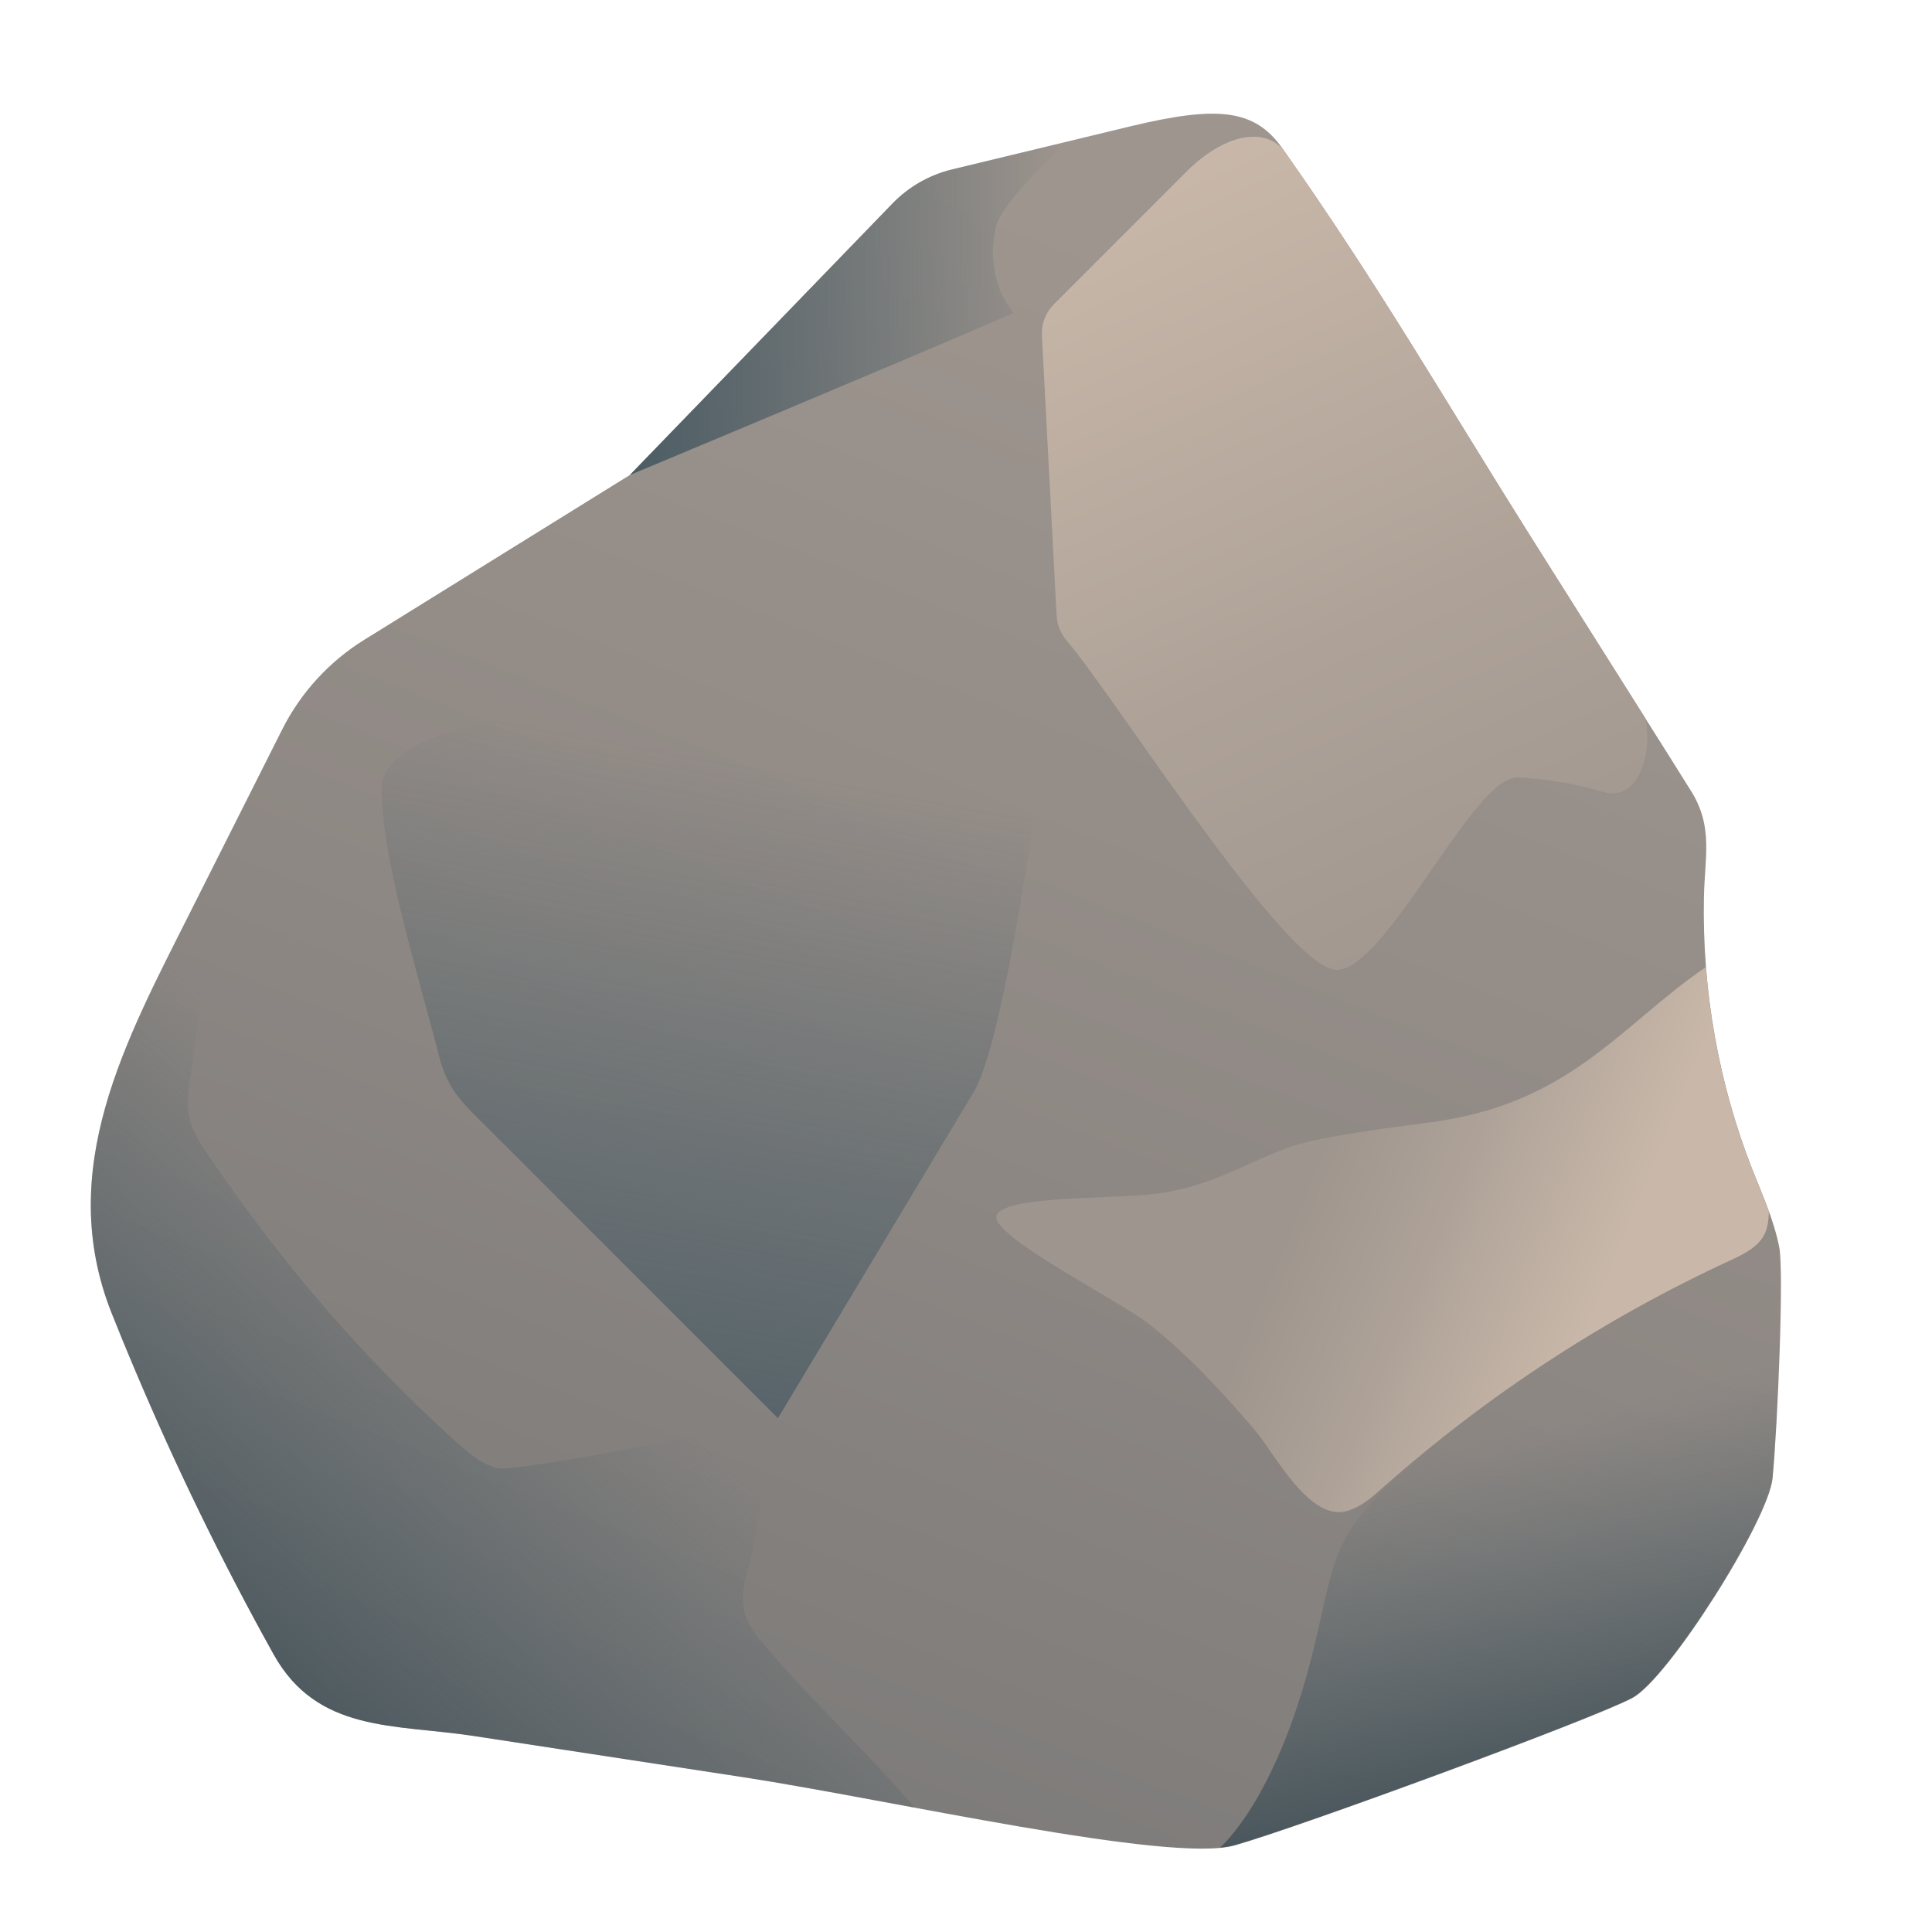
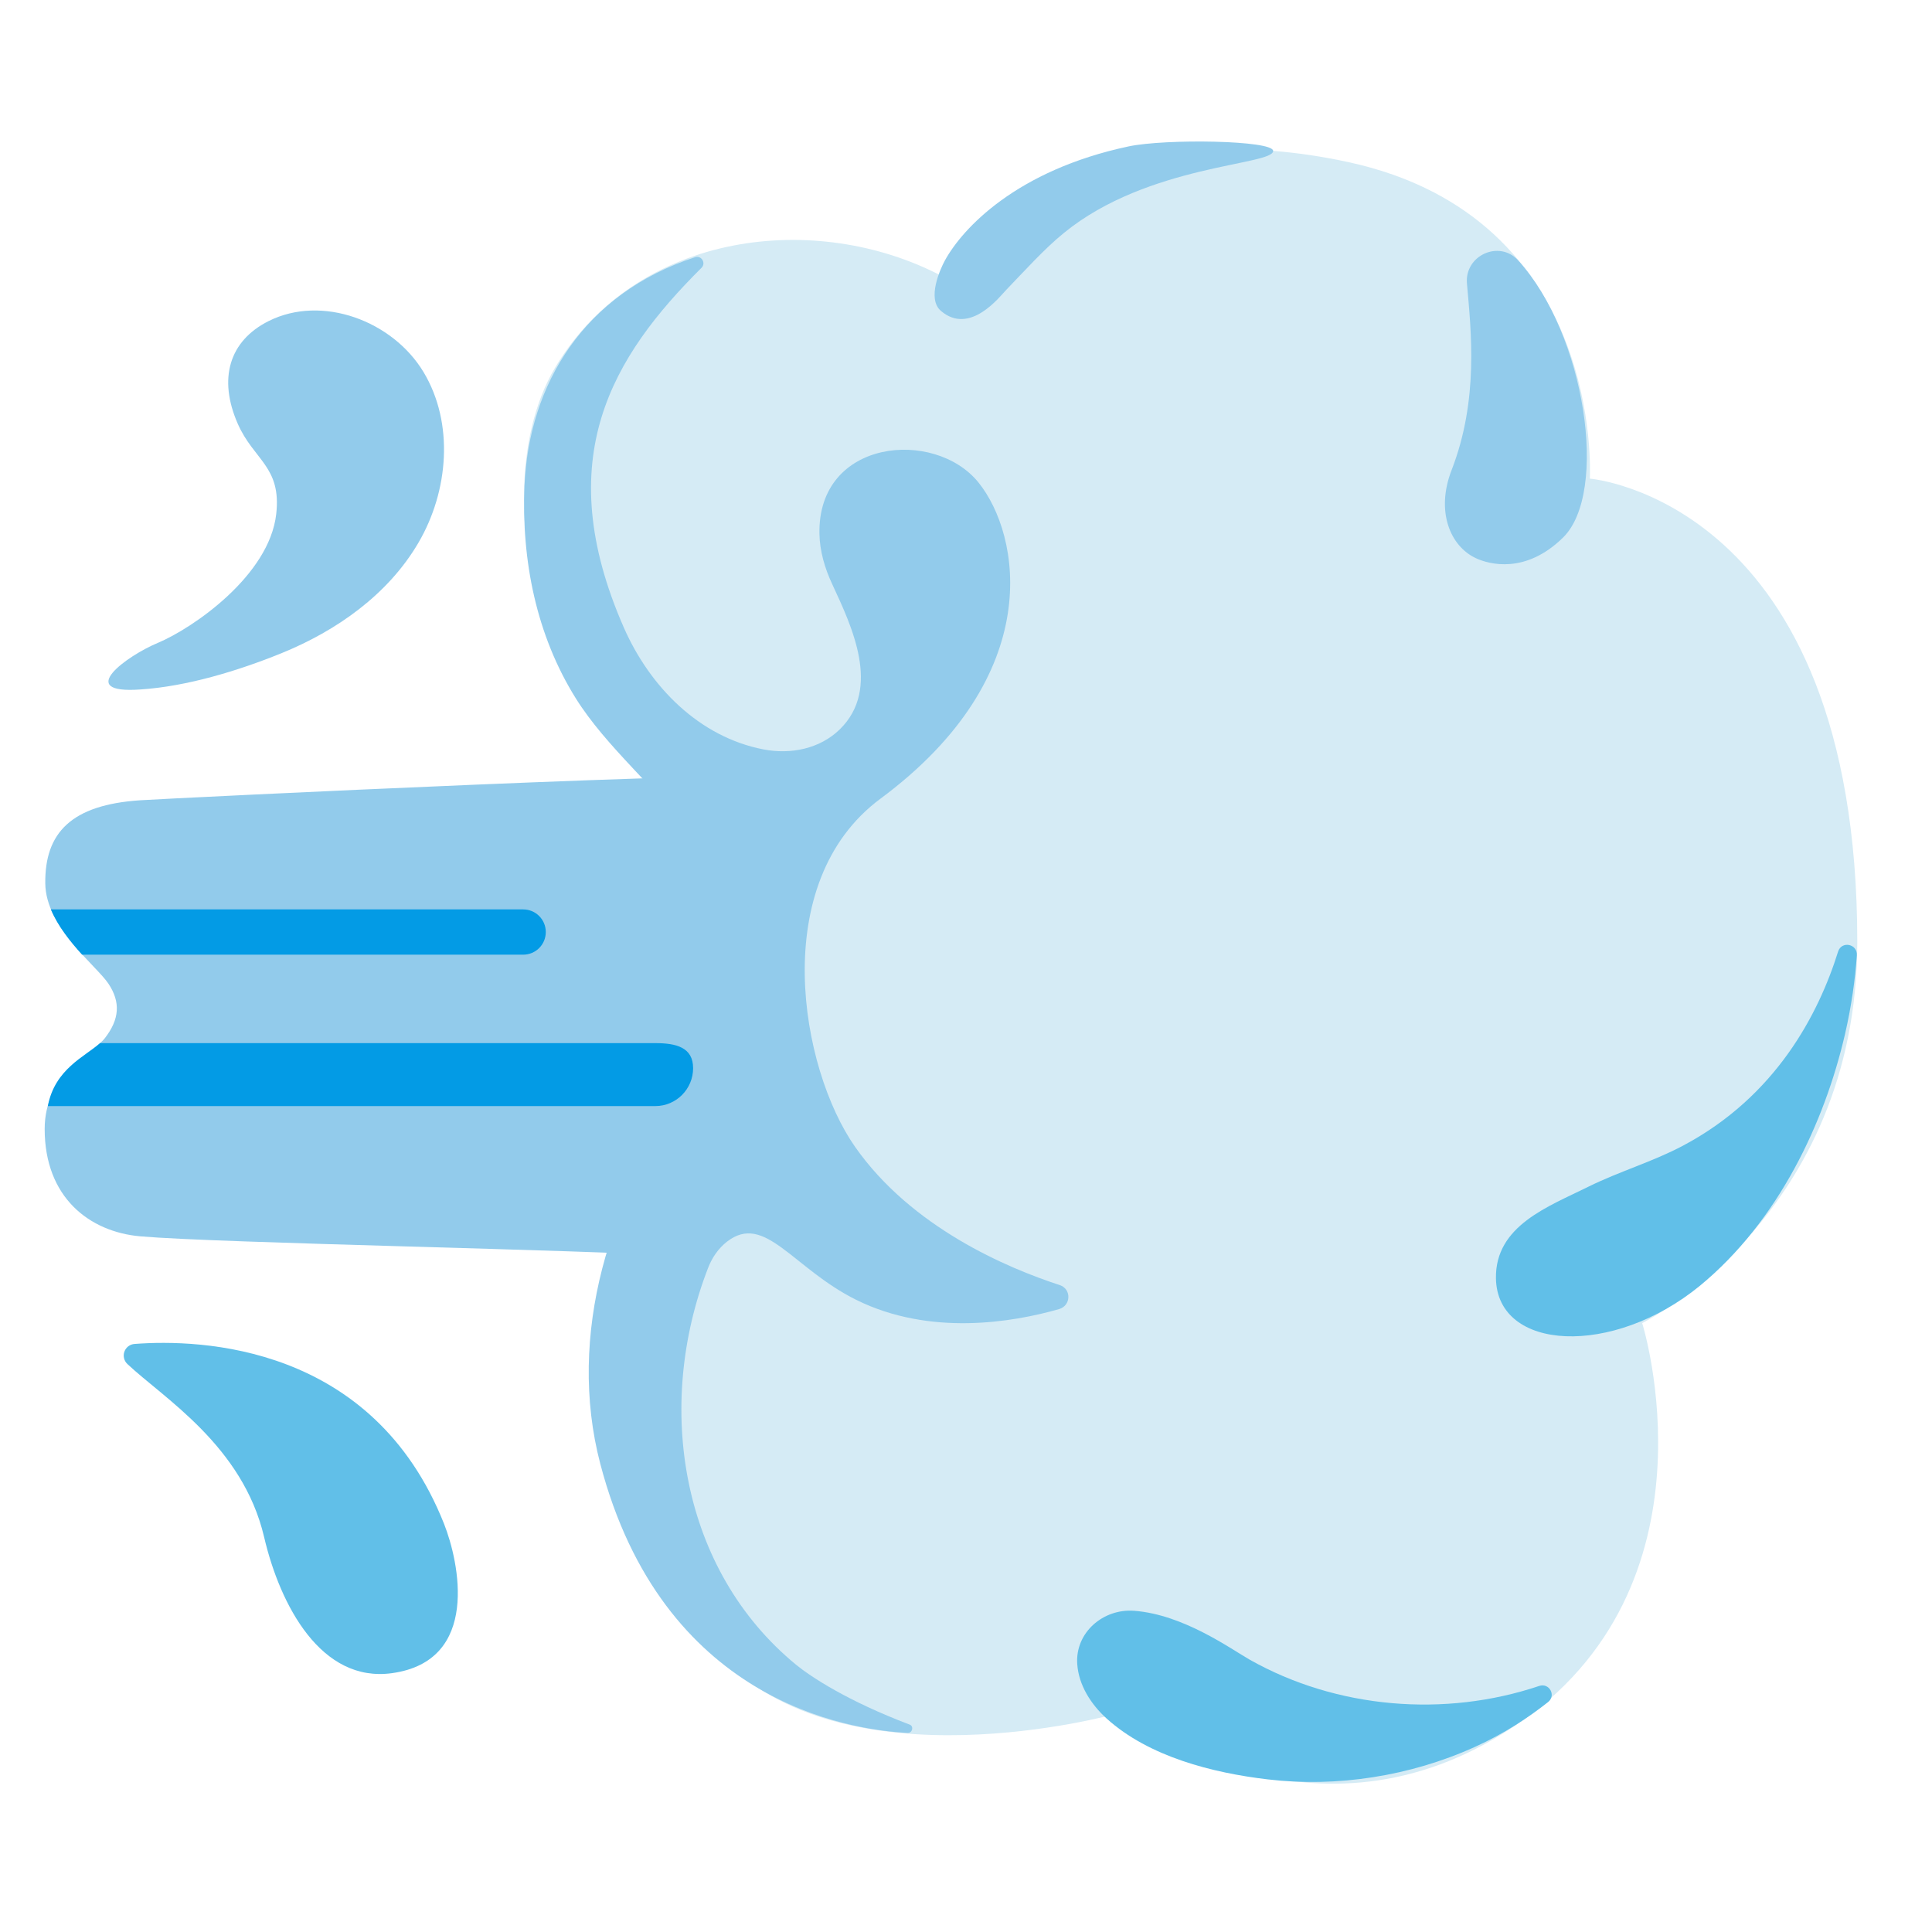
<svg xmlns="http://www.w3.org/2000/svg" xml:space="preserve" viewBox="0 0 128 128">
-   <linearGradient id="a" x1="87.616" x2="41.548" y1="21.04" y2="138.084" gradientUnits="userSpaceOnUse">
-     <stop offset="0" style="stop-color:#9e958e" />
-     <stop offset=".46" style="stop-color:#8e8884" />
-     <stop offset="1" style="stop-color:#757575" />
-   </linearGradient>
-   <path d="M8.93 90.74c-.53-1.25-1.04-2.5-1.54-3.75-3.77-9.51.96-18.09 5.18-26.49l6.12-12.16c1.23-2.45 3.12-4.51 5.44-5.95l17.6-10.92 17.39-17.98a8.15 8.15 0 0 1 3.97-2.27l11.84-2.86c5.73-1.37 8.19-1.15 10.04 1.48 6.41 9.1 10.7 16.59 16.41 25.66 3.11 4.94 10.29 16.29 10.74 17.04 1.38 2.32.82 4.26.77 6.92-.12 6.13.96 12.29 3.2 18 .67 1.7 1.44 3.38 1.79 5.17.32 1.61-.11 11.84-.44 15.3-.27 2.81-6.91 13.3-9.29 14.57-2.62 1.4-22.04 8.54-26.33 9.76s-22.89-3.03-32.55-4.51c-5.97-.91-11.95-1.83-17.92-2.74-5.18-.79-10.33-.19-13.23-5.42-3.41-6.12-6.47-12.41-9.19-18.85" style="fill:url(#a)" />
-   <linearGradient id="b" x1="8.859" x2="47.171" y1="120.137" y2="77.536" gradientUnits="userSpaceOnUse">
-     <stop offset="0" style="stop-color:#37474f" />
-     <stop offset=".612" style="stop-color:#42565f;stop-opacity:.192" />
-     <stop offset=".757" style="stop-color:#455a64;stop-opacity:0" />
-   </linearGradient>
-   <path d="M31.34 115c5.97.91 11.95 1.83 17.92 2.74 3.11.48 7.15 1.24 11.34 2.02-2.82-3.34-7.03-7.3-9.85-10.64-.61-.72-1.23-1.47-1.45-2.39-.23-.98.03-1.99.3-2.96.86-3.18 1.08-6.63 1.94-9.81-5.33 1.24-17.61 3.6-18.62 3.31-1.12-.32-2.03-1.13-2.9-1.92-6.33-5.78-11.28-11.61-16.12-18.66-.57-.83-1.15-1.69-1.36-2.68-.2-.93-.05-1.89.1-2.82.36-2.32 1.16-8.75 1.8-14.42l-1.88 3.73C8.35 68.9 3.62 77.48 7.4 86.99c.5 1.26 1.01 2.51 1.54 3.75a193 193 0 0 0 9.17 18.83c2.89 5.24 8.05 4.64 13.23 5.43" style="fill:url(#b)" />
-   <linearGradient id="c" x1="99.553" x2="74.778" y1="66.702" y2="11.745" gradientUnits="userSpaceOnUse">
-     <stop offset="0" style="stop-color:#9e958e" />
-     <stop offset=".442" style="stop-color:#aea298" />
-     <stop offset="1" style="stop-color:#c9b8a9" />
-   </linearGradient>
-   <path d="M85.05 9.95c-1.23-1.45-3.63-1.17-6.15 1.13l-9.06 9.06c-.56.56-.86 1.33-.81 2.12l.97 18.5c.03.62.26 1.2.66 1.67 3.22 3.76 14.6 21.83 17.9 21.83 3.29 0 9.04-12.82 11.97-12.75.5.01 3.11.17 5.66.95 2.38.72 3.31-2.55 2.82-4.87-2.46-3.9-5.77-9.13-7.63-12.09-5.69-9.03-9.97-16.5-16.33-25.55" style="fill:url(#c)" />
-   <linearGradient id="d" x1="37.502" x2="47.502" y1="104.545" y2="50.295" gradientUnits="userSpaceOnUse">
-     <stop offset="0" style="stop-color:#4c5c64" />
-     <stop offset="1" style="stop-color:#455a64;stop-opacity:0" />
-   </linearGradient>
-   <path d="M42.89 46.37c3.33-.5 14.44-2.39 16.53-3.21C63.5 41.55 67.1 34.69 69.48 31c0 0 .82 12.03 0 16.73C68.91 51 66.76 68.1 64.6 72.2L51.54 93.96 32.35 74.77c-1.63-1.63-2.67-2.49-3.26-4.8-1.35-5.28-3.8-13.07-3.81-17.66s12.36-5.16 17.61-5.94" style="fill:url(#d)" />
-   <linearGradient id="e" x1="41.732" x2="70.782" y1="20.416" y2="20.416" gradientUnits="userSpaceOnUse">
-     <stop offset="0" style="stop-color:#4c5c64" />
-     <stop offset="1" style="stop-color:#455a64;stop-opacity:0" />
-   </linearGradient>
-   <path d="M67.16 20.74c-1.28-1.53-1.64-3.7-1.2-5.64.37-1.62 3.73-4.75 4.82-5.74l-7.69 1.86a8.23 8.23 0 0 0-3.97 2.27L41.73 31.47s16.84-7.02 25.43-10.73" style="fill:url(#e)" />
-   <linearGradient id="f" x1="87.261" x2="121.616" y1="76.607" y2="90.767" gradientUnits="userSpaceOnUse">
-     <stop offset="0" style="stop-color:#9e958e" />
-     <stop offset=".25" style="stop-color:#aea298" />
-     <stop offset=".566" style="stop-color:#c9b8a9" />
-   </linearGradient>
-   <path d="M116.08 77.46a46.4 46.4 0 0 1-3.06-13.39c-5.74 3.93-8.95 9.03-18.19 10.28-2.45.33-6.24.79-8.63 1.42-2.96.78-5.7 2.97-10.14 3.38-3.16.3-11.13.07-9.93 1.85s8.35 5.37 10.13 6.82c2.53 2.03 4.73 4.42 6.84 6.88 1.1 1.29 2.75 4.42 4.67 5.27.49.22 1.01.28 1.53.12.91-.27 1.64-.93 2.35-1.56a94.4 94.4 0 0 1 22.97-15.02c.89-.41 1.85-.87 2.29-1.75.19-.39.27-.92.28-1.49-.35-.94-.74-1.87-1.11-2.81" style="fill:url(#f)" />
-   <linearGradient id="g" x1="104.646" x2="97.606" y1="123.357" y2="95.587" gradientUnits="userSpaceOnUse">
-     <stop offset="0" style="stop-color:#37474f" />
-     <stop offset=".808" style="stop-color:#42565f;stop-opacity:.192" />
-     <stop offset="1" style="stop-color:#455a64;stop-opacity:0" />
-   </linearGradient>
-   <path d="M117.87 82.63c-.13-.65-.32-1.29-.54-1.92-.17.59-.54 1.24-1.34 1.85-2.3 1.76-11.17 4.47-20.93 13.02-6.37 5.58-6.38 6.33-7.75 12.48-2.24 10.07-5.8 13.73-6.48 14.35.37-.04.7-.09.97-.17 4.3-1.21 23.71-8.36 26.33-9.76 2.38-1.27 9.02-11.76 9.29-14.57.34-3.44.77-13.67.45-15.28" style="fill:url(#g)" />
+   <path d="M58.34 54.22c0-1.38-.23-2.12-4.31-2.77-3.13-.5-42.38 1.42-44.74 1.57-4.56.3-6.33 2.15-6.29 5.51.03 2.93 3.39 5.44 4.19 6.65s.74 2.34-.25 3.61c-.76.98-3.98 2.32-3.98 6.01 0 4.53 2.96 6.81 6.33 7.11 5.3.46 29.57.88 35.81 1.32 3.01.21 4.85 1.55 7.86 1.77 1.38 0 5.38-3.33 5.38-4.71z" style="fill:#92cbeb" />
+   <path d="M123.05 62.41c0-29.26-17.72-30.7-17.72-30.7.01-.28.93-17.3-16-20.97-13.78-2.99-22.57 2.55-26.97 7.53-8.25-4.31-20.1-3.01-25.55 6.03-2.87 4.77-2.51 12.09-.62 17.32 1.9 5.27 5.67 8.53 9.4 12.7 10.75 12.04 6.93 16.63 1.37 24.09-3.44 4.61-11.04 18.41.64 31.19 8.22 8.99 26.28 3.96 26.28 3.96 1.33.4 13.18 9.59 26.35.87 14.06-9.31 8.57-26.77 8.57-26.77s14.25-7.07 14.25-25.25" style="fill:#d5ebf5" />
+   <path d="M70.17 86.73c.79-.23.83-1.33.04-1.59-3.5-1.14-9.82-3.82-13.56-9.16-3.63-5.18-5.82-17.51 1.69-23.07 11.04-8.19 9.27-17.49 6.49-20.94-2.9-3.6-10.66-2.9-10.54 3.39.02 1.16.36 2.3.85 3.35 1.28 2.76 3.27 6.9.5 9.61-1.32 1.29-3.25 1.68-5.06 1.33-4.28-.83-7.53-4.17-9.24-8.05-4.94-11.23-.75-18 5.14-23.86.31-.31-.01-.84-.43-.7-7.37 2.41-11.01 8.42-11.3 15.14-.21 4.94.78 9.9 3.4 14.09 2.02 3.23 5.42 6.01 7.68 9.07 1.76 2.38 5.31 5.32 4.75 8.59-.54 3.16-2.93 5.95-4.83 8.37-5.41 6.89-8.2 16.21-5.98 24.68 4.11 15.68 16.32 17.62 20.36 17.83.32.02.43-.44.14-.55-4.12-1.56-6.55-3.17-7.52-3.96-7.62-6.25-9.41-17.08-5.84-26.29.26-.68.68-1.3 1.26-1.75 2.5-1.94 4.35 1.77 8.56 3.86 4.87 2.41 10.33 1.5 13.44.61M103.55 35.62c3.05-2.98 1.49-13.48-2.97-18.37-1.26-1.38-3.56-.32-3.39 1.54.27 3.12.8 7.67-1.02 12.36-1.05 2.71-.11 5.04 1.63 5.84.85.39 3.26 1.07 5.75-1.37" style="fill:#92cbeb" />
+   <path d="M122.24 68.5c.43-1.87.67-3.62.78-5.21.05-.76-1.01-.97-1.24-.25-1.3 4.16-4.13 9.6-10.27 12.86-2.01 1.07-4.23 1.71-6.27 2.72-2.63 1.31-6.19 2.57-6.13 6.08.09 4.83 7.74 5.22 13.52.48 5.19-4.27 8.26-10.82 9.61-16.68M102.56 112.77c.56-.44.08-1.3-.59-1.07-6.25 2.1-13.41 1.51-19.17-1.74-1.25-.71-4.38-2.99-7.65-3.24-2.07-.16-3.92 1.45-3.78 3.52.09 1.4.91 2.68 1.95 3.62 2.8 2.53 7.02 3.6 10.68 4.03 4.57.54 9.43-.21 13.71-2.15 1.97-.89 3.6-1.98 4.85-2.97" style="fill:#61bfe8" />
+   <path d="M18.64 43.28c3.67-1.49 7.08-3.9 9.08-7.32 2-3.41 2.38-7.92.34-11.31s-6.72-5.15-10.26-3.38c-2.63 1.32-3.35 3.83-2.05 6.8 1.06 2.42 2.91 2.84 2.55 5.99-.46 4.06-5.48 7.54-7.86 8.54-2.02.84-5.54 3.39-1.15 3.08 3.09-.2 6.49-1.24 9.35-2.4" style="fill:#92cbeb" />
+   <path d="M29.42 100.96c1 2.53 2.42 9.07-3.44 9.89-4.7.66-7.42-4.48-8.48-9.01-1.42-6.06-6.66-9.21-9.06-11.47a.77.77 0 0 1 .48-1.33c4.34-.33 15.78.02 20.5 11.92" style="fill:#61bfe8" />
+   <path d="M70.49 15.43c-1.32 1.07-2.63 2.54-3.81 3.76-.42.43-2.42 3.07-4.35 1.4-.93-.81-.03-2.78.27-3.33 1.16-2.12 4.73-5.98 12.17-7.56 2.46-.52 9.58-.41 9.58.3 0 .96-8.29.88-13.86 5.43" style="fill:#92cbeb" />
+   <path d="M34.66 60.25H3.37c.47 1.12 1.29 2.14 2.07 3h29.22c.83 0 1.5-.67 1.5-1.5s-.67-1.5-1.5-1.5M43.42 69.11H6.63c-1 .89-3 1.71-3.46 4.17h40.25c1.38 0 2.5-1.13 2.5-2.51s-1.12-1.66-2.5-1.66" style="fill:#039be5" />
</svg>
